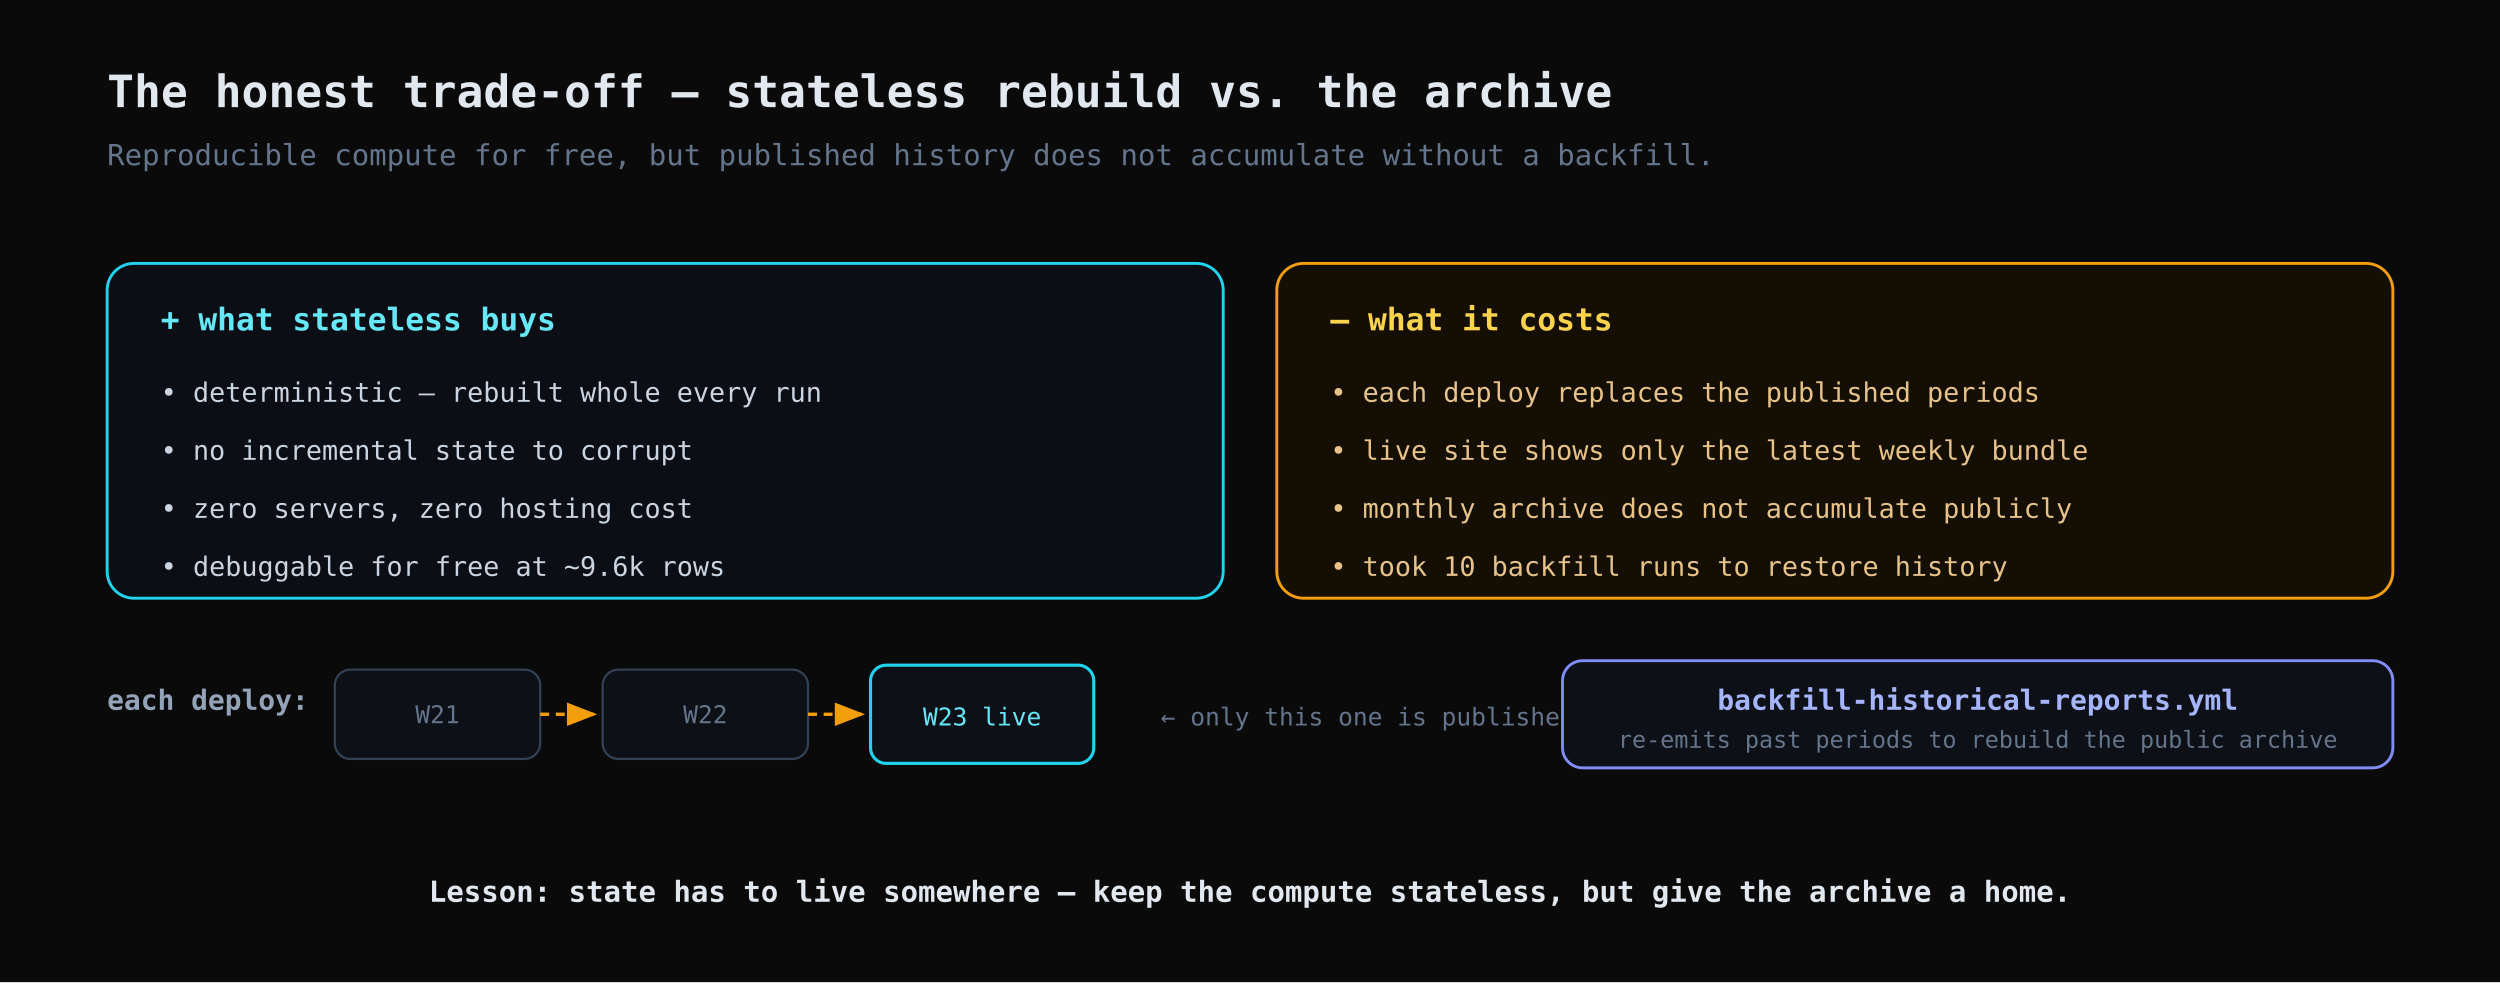
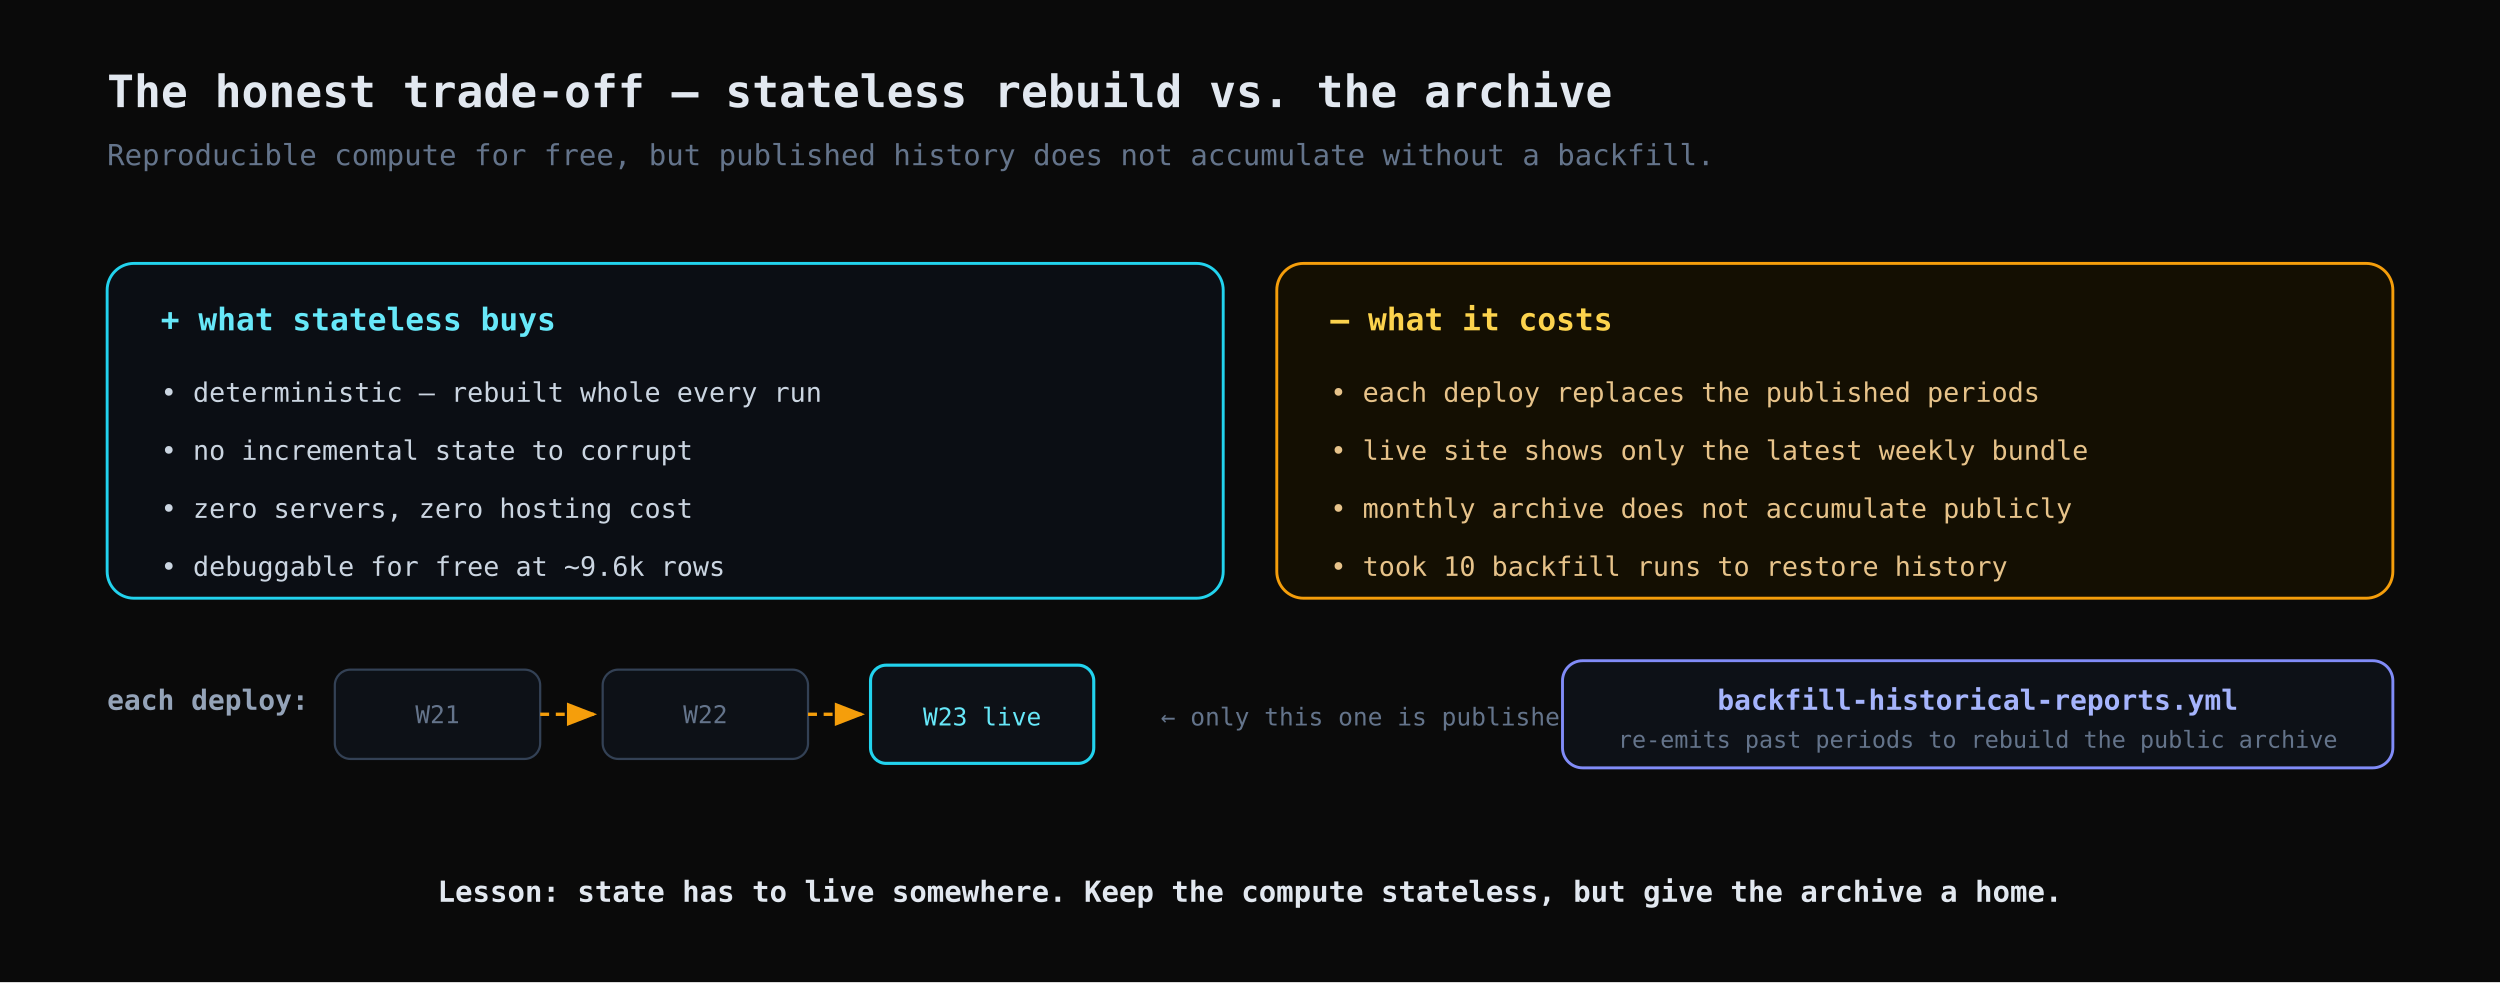
<svg xmlns="http://www.w3.org/2000/svg" width="1120" height="440" viewBox="0 0 1120 440" font-family="ui-monospace, SFMono-Regular, Menlo, monospace">
  <defs>
    <marker id="a" markerWidth="9" markerHeight="7" refX="8" refY="3.5" orient="auto">
      <polygon points="0 0, 9 3.5, 0 7" fill="#818cf8" />
    </marker>
    <marker id="am" markerWidth="9" markerHeight="7" refX="8" refY="3.5" orient="auto">
      <polygon points="0 0, 9 3.5, 0 7" fill="#f59e0b" />
    </marker>
  </defs>
  <rect width="1120" height="440" fill="#0a0a0a" />
  <text x="48" y="48" fill="#e2e8f0" font-size="20" font-weight="700">The honest trade-off — stateless rebuild vs. the archive</text>
  <text x="48" y="74" fill="#64748b" font-size="13">Reproducible compute for free, but published history does not accumulate without a backfill.</text>
  <g>
    <rect x="48" y="118" width="500" height="150" rx="12" fill="#0b0e14" stroke="#22d3ee" stroke-width="1.3" />
    <text x="72" y="148" fill="#67e8f9" font-size="14" font-weight="700">+ what stateless buys</text>
    <g font-size="12" fill="#cbd5e1">
      <text x="72" y="180">• deterministic — rebuilt whole every run</text>
      <text x="72" y="206">• no incremental state to corrupt</text>
      <text x="72" y="232">• zero servers, zero hosting cost</text>
      <text x="72" y="258">• debuggable for free at ~9.6k rows</text>
    </g>
  </g>
  <g>
    <rect x="572" y="118" width="500" height="150" rx="12" fill="#140f02" stroke="#f59e0b" stroke-width="1.3" />
    <text x="596" y="148" fill="#fcd34d" font-size="14" font-weight="700">— what it costs</text>
    <g font-size="12" fill="#e7c38a">
      <text x="596" y="180">• each deploy replaces the published periods</text>
      <text x="596" y="206">• live site shows only the latest weekly bundle</text>
      <text x="596" y="232">• monthly archive does not accumulate publicly</text>
      <text x="596" y="258">• took 10 backfill runs to restore history</text>
    </g>
  </g>
  <text x="48" y="318" fill="#94a3b8" font-size="12.5" font-weight="700">each deploy:</text>
  <g font-size="11" text-anchor="middle">
    <rect x="150" y="300" width="92" height="40" rx="7" fill="#0d1117" stroke="#334155" />
    <text x="196" y="324" fill="#64748b">W21</text>
    <line x1="242" y1="320" x2="266" y2="320" stroke="#f59e0b" stroke-width="1.5" stroke-dasharray="4 3" marker-end="url(#am)" />
    <rect x="270" y="300" width="92" height="40" rx="7" fill="#0d1117" stroke="#334155" />
    <text x="316" y="324" fill="#64748b">W22</text>
    <line x1="362" y1="320" x2="386" y2="320" stroke="#f59e0b" stroke-width="1.5" stroke-dasharray="4 3" marker-end="url(#am)" />
    <rect x="390" y="298" width="100" height="44" rx="7" fill="#0d1117" stroke="#22d3ee" stroke-width="1.4" />
    <text x="440" y="325" fill="#67e8f9">W23 live</text>
  </g>
  <text x="520" y="325" fill="#64748b" font-size="11">← only this one is published</text>
  <g>
    <rect x="700" y="296" width="372" height="48" rx="9" fill="#0d1117" stroke="#818cf8" stroke-width="1.3" />
    <text x="886" y="318" text-anchor="middle" fill="#a5b4fc" font-size="12.5" font-weight="700">backfill-historical-reports.yml</text>
    <text x="886" y="335" text-anchor="middle" fill="#64748b" font-size="10.5">re-emits past periods to rebuild the public archive</text>
  </g>
-   <text x="560" y="404" text-anchor="middle" fill="#e2e8f0" font-size="13" font-weight="700">Lesson: state has to live somewhere — keep the compute stateless, but give the archive a home.</text>
+   <text x="560" y="404" text-anchor="middle" fill="#e2e8f0" font-size="13" font-weight="700">Lesson: state has to live somewhere. Keep the compute stateless, but give the archive a home.</text>
</svg>
